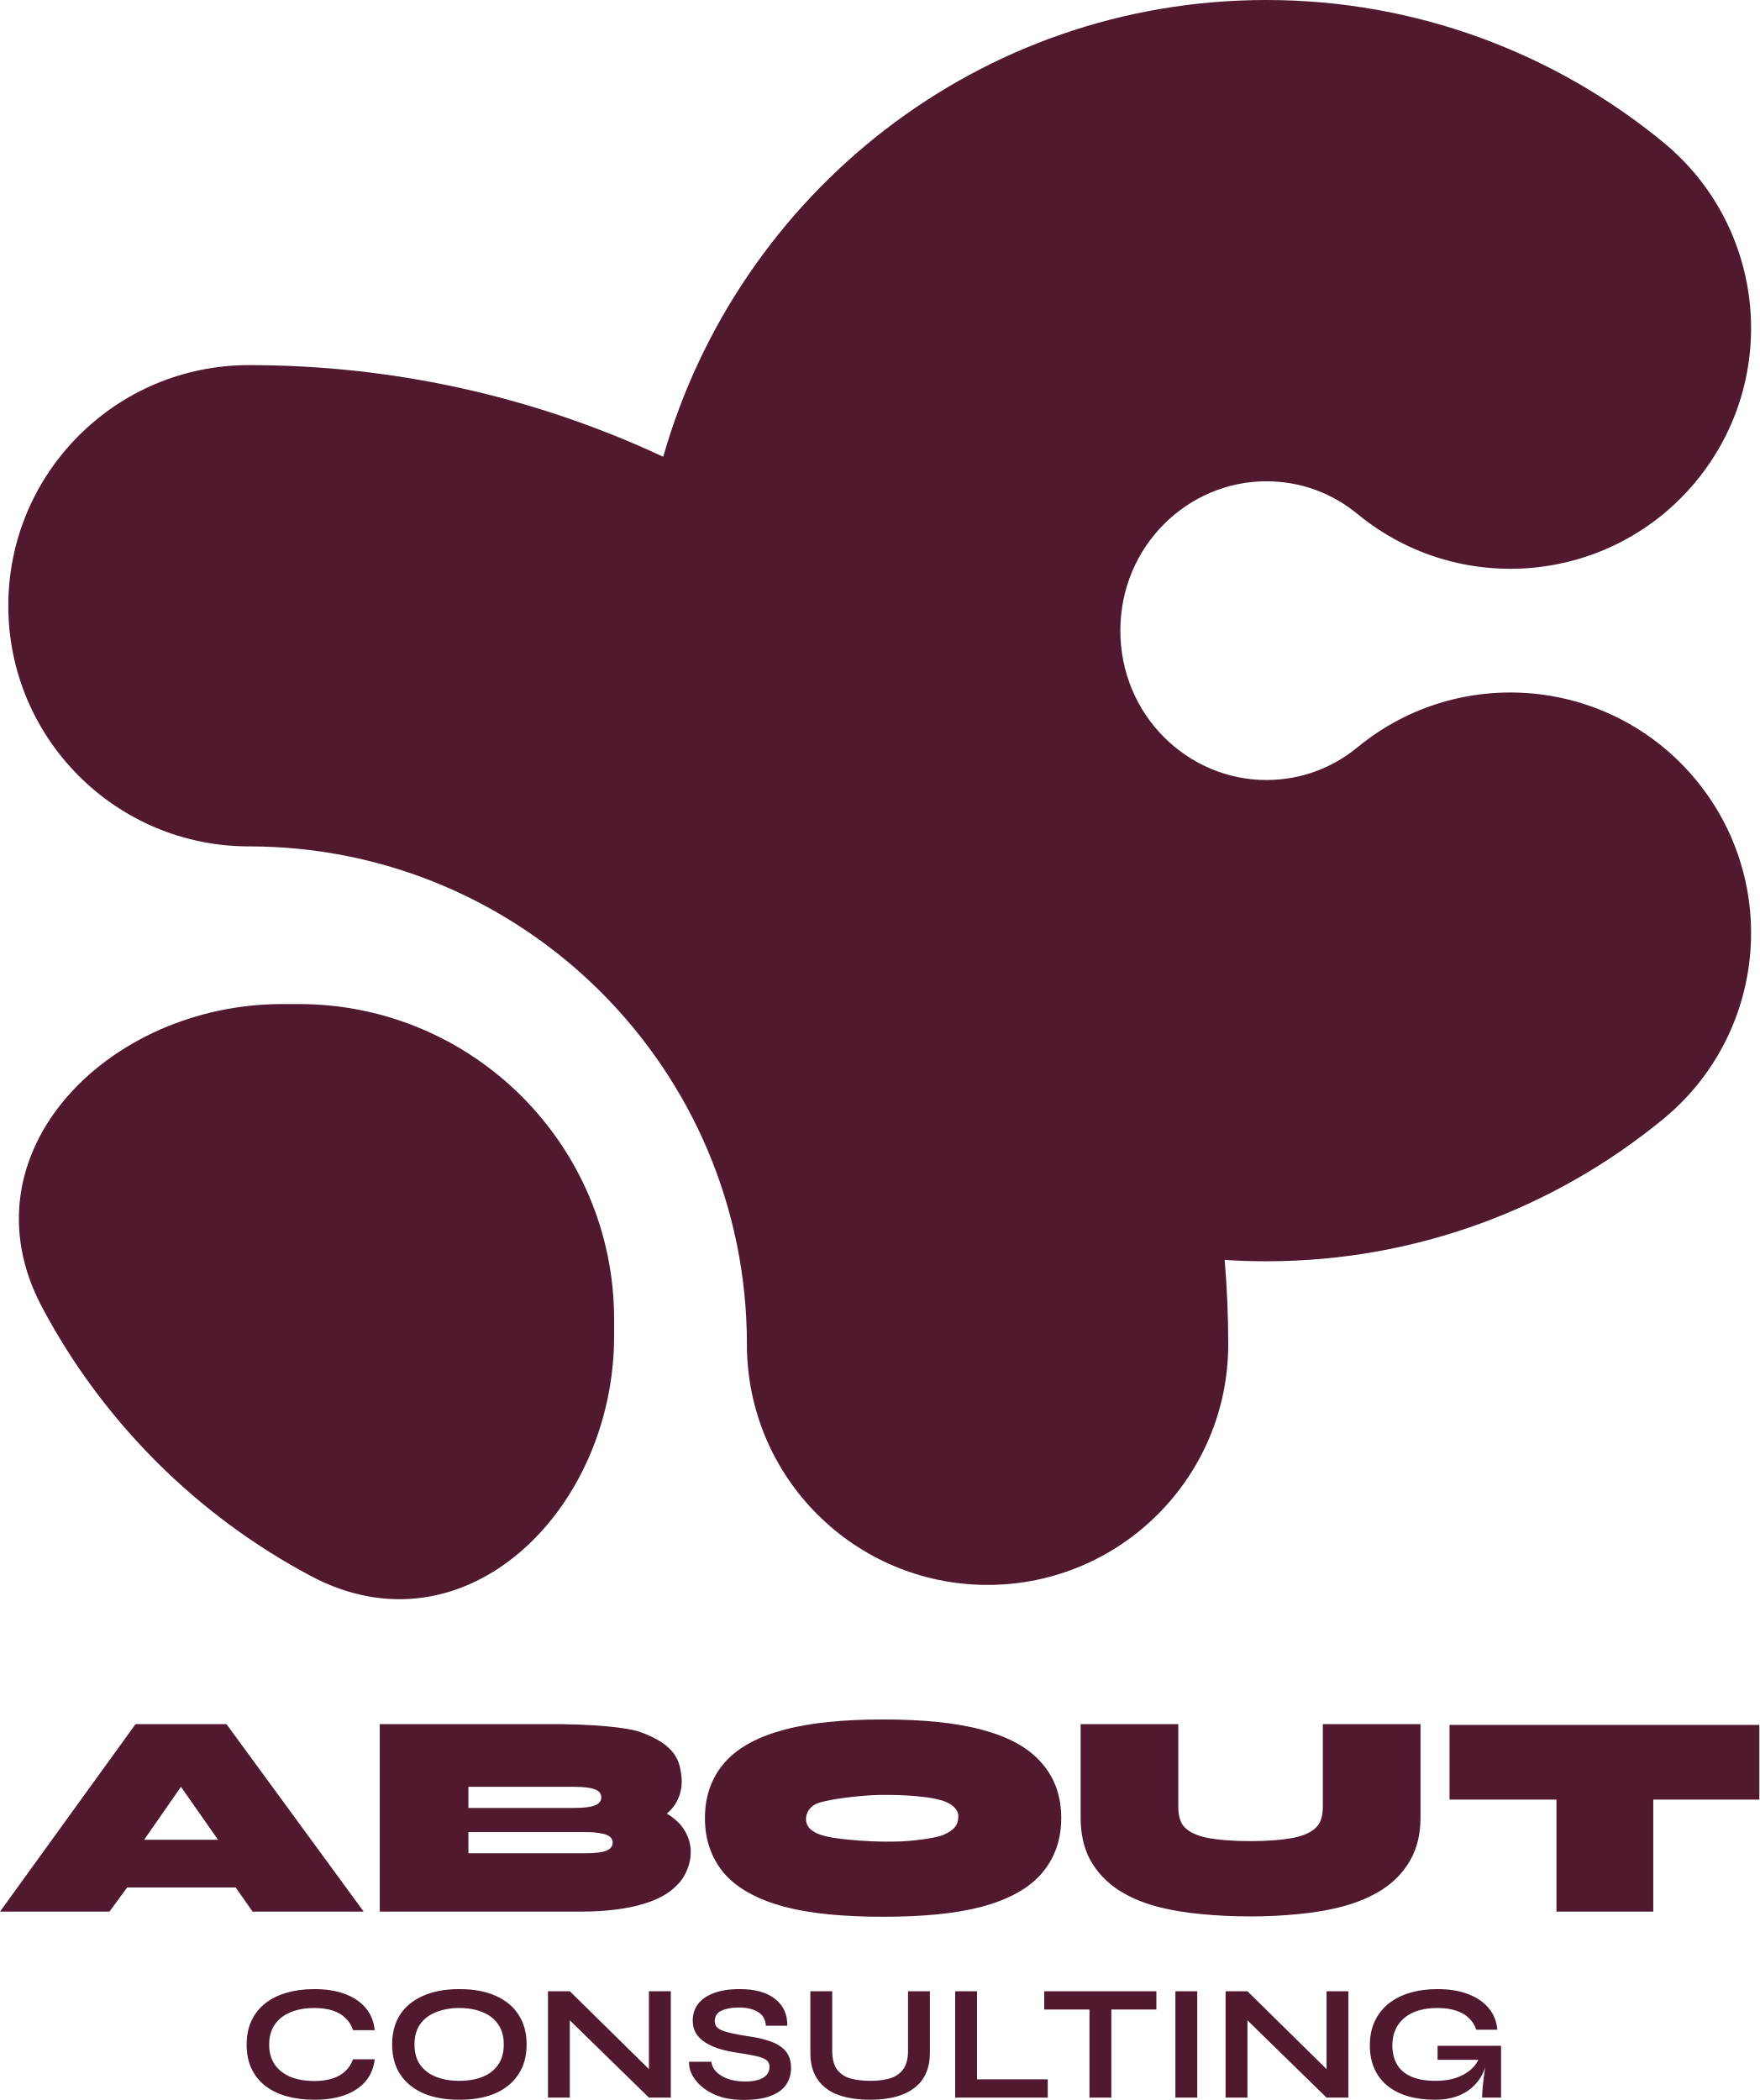
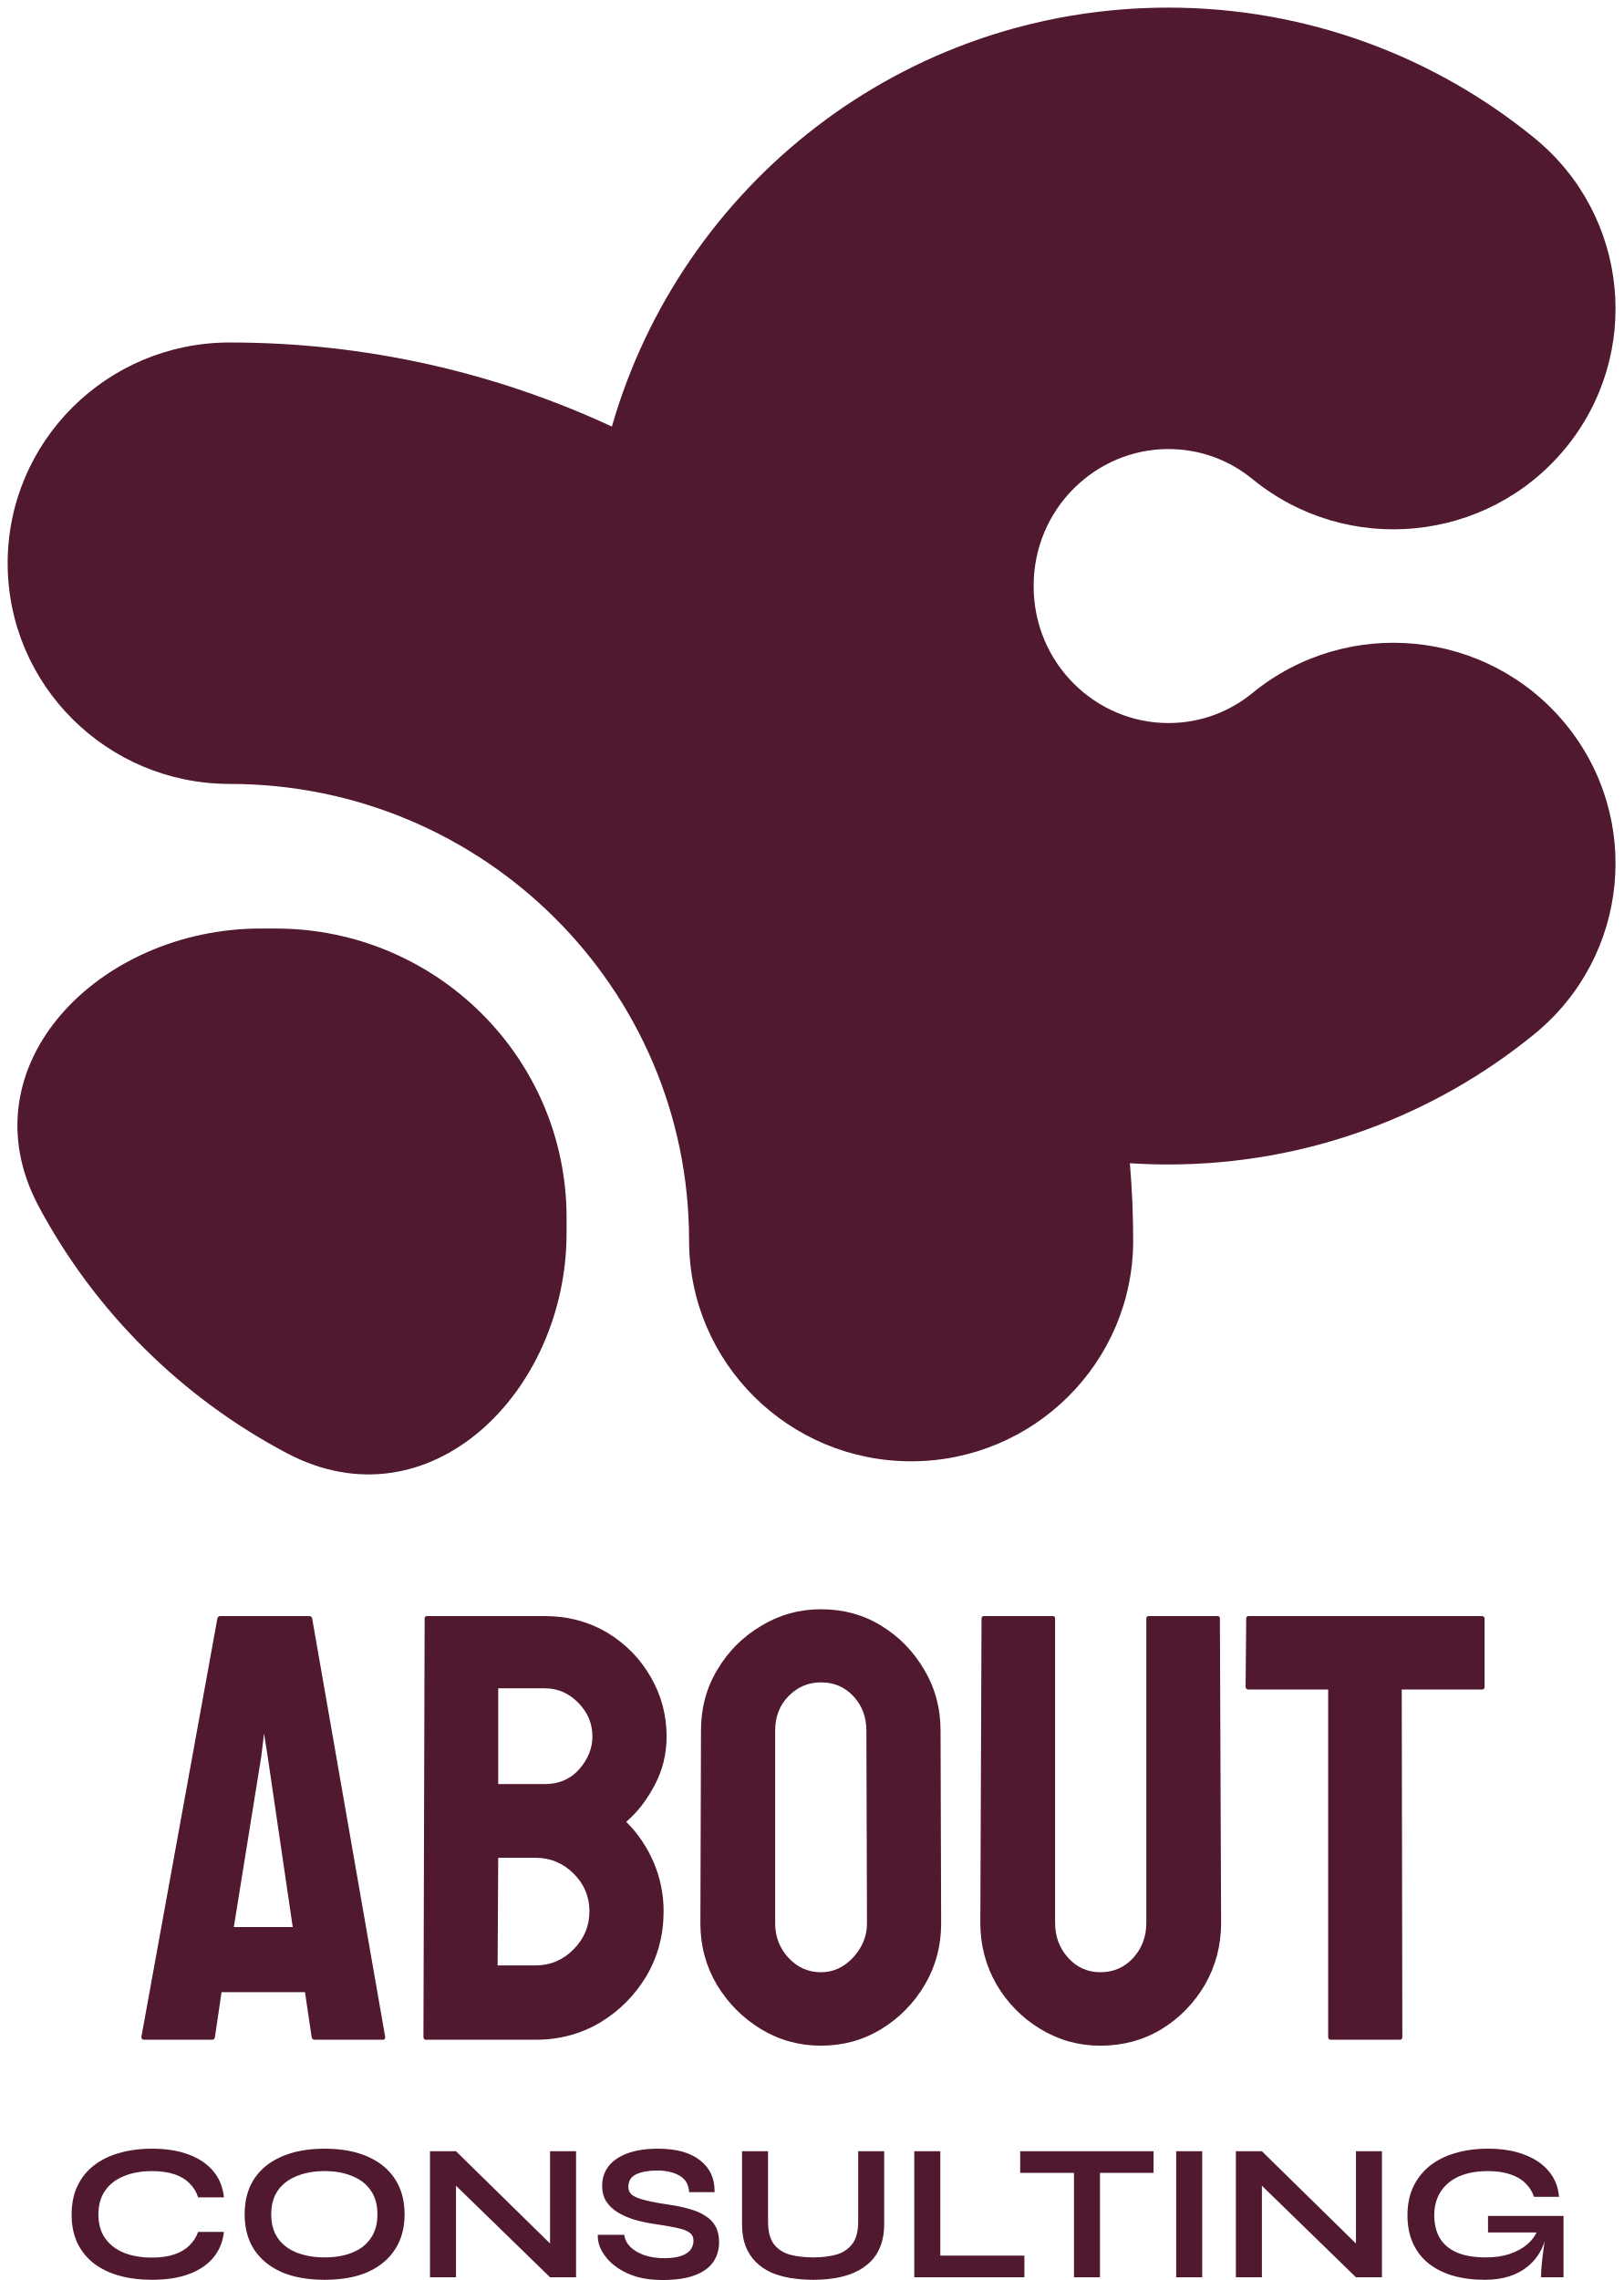
- <svg xmlns="http://www.w3.org/2000/svg" width="160" height="191" viewBox="0 0 160 191" fill="none">
-   <path fill-rule="evenodd" clip-rule="evenodd" d="M80.309 174.334C76.685 174.334 73.676 174.043 71.331 173.424L71.322 173.422C68.993 172.791 67.121 171.824 65.887 170.422L65.875 170.408C64.673 169.001 64.108 167.292 64.108 165.362C64.108 163.432 64.673 161.726 65.88 160.332L65.882 160.33C67.117 158.908 68.993 157.94 71.327 157.323C73.675 156.687 76.686 156.39 80.309 156.39C83.933 156.39 86.943 156.687 89.291 157.323C91.625 157.939 93.499 158.91 94.72 160.338L94.734 160.352C95.961 161.746 96.511 163.427 96.511 165.362C96.511 167.293 95.936 169.003 94.719 170.408C93.5 171.816 91.626 172.791 89.297 173.422L89.288 173.424C86.943 174.043 83.934 174.334 80.309 174.334ZM86.312 164.031C85.21 163.352 81.82 163.229 80.263 163.253H79.957C77.66 163.324 75.516 163.678 74.751 163.89C73.526 164.173 73.296 165.022 73.296 165.447C73.296 166.69 74.929 167.003 75.746 167.145C77.288 167.375 78.884 167.48 80.263 167.499C80.582 167.503 80.89 167.503 81.182 167.498C83.081 167.498 85.368 167.121 85.853 166.862C86.772 166.437 87.154 166.013 87.154 165.163C87.154 164.597 86.593 164.173 86.312 164.031ZM0 173.867H9.954L11.561 171.673H21.438L22.97 173.867H33.076L20.596 156.814H12.327L0 173.867ZM16.456 162.515L13.109 167.332H19.831L16.456 162.515ZM34.536 156.814V173.867H52.835C55.183 173.867 59.496 173.584 61.487 171.532C62.482 170.683 63.707 168.135 61.869 165.942C61.716 165.777 61.318 165.347 60.644 164.951C61.206 164.503 62.238 163.324 61.946 161.343L61.945 161.337C61.792 160.299 61.557 158.706 58.194 157.522C57.658 157.333 55.821 156.885 50.997 156.814H34.536ZM42.597 164.437H52.205C53.08 164.437 53.707 164.361 54.087 164.209C54.483 164.056 54.681 163.812 54.681 163.476C54.681 163.125 54.483 162.881 54.087 162.744C53.707 162.591 53.08 162.515 52.205 162.515H42.597V164.437ZM53.245 168.557H42.597V166.634H53.245C53.823 166.634 54.293 166.672 54.657 166.749C55.02 166.81 55.284 166.909 55.449 167.046C55.631 167.184 55.721 167.367 55.721 167.595C55.721 167.931 55.523 168.175 55.127 168.328C54.747 168.48 54.12 168.557 53.245 168.557ZM131.824 156.885H160V163.678H150.353V173.867H141.548V163.678H131.824V156.885ZM121.679 156.814H120.301V158.088V164.314C120.301 165.321 120.03 165.879 119.701 166.198L119.695 166.204L119.689 166.21C119.296 166.602 118.667 166.94 117.674 167.143C116.598 167.347 115.291 167.456 113.741 167.456C112.143 167.456 110.815 167.347 109.743 167.145C108.767 166.943 108.141 166.606 107.744 166.21C107.423 165.891 107.156 165.328 107.156 164.314V158.088V156.814H105.778H99.653H98.275V158.088V165.333C98.275 166.763 98.547 168.063 99.155 169.186L99.161 169.198L99.168 169.209C99.773 170.274 100.609 171.164 101.664 171.868L101.67 171.872L101.677 171.877C102.699 172.541 103.869 173.043 105.172 173.394L105.174 173.394L105.176 173.395C106.457 173.736 107.828 173.967 109.286 174.095C110.725 174.235 112.21 174.305 113.741 174.305C115.19 174.305 116.617 174.235 118.02 174.095C119.465 173.967 120.829 173.736 122.109 173.395C123.424 173.046 124.614 172.547 125.663 171.889L125.67 171.885L125.676 171.88C126.767 171.179 127.627 170.286 128.239 169.211C128.89 168.081 129.182 166.772 129.182 165.333V158.088V156.814H127.804H121.679Z" fill="#50192F" />
-   <path d="M34.079 187.298C33.989 188.076 33.715 188.739 33.256 189.287C32.798 189.835 32.175 190.254 31.387 190.543C30.6 190.832 29.663 190.977 28.576 190.977C27.669 190.977 26.836 190.872 26.079 190.663C25.331 190.453 24.683 190.139 24.135 189.721C23.596 189.302 23.178 188.783 22.879 188.165C22.58 187.537 22.43 186.805 22.43 185.967C22.43 185.13 22.58 184.397 22.879 183.769C23.178 183.141 23.596 182.618 24.135 182.199C24.683 181.77 25.331 181.451 26.079 181.242C26.836 181.023 27.669 180.913 28.576 180.913C29.663 180.913 30.6 181.063 31.387 181.362C32.185 181.661 32.813 182.089 33.271 182.648C33.73 183.196 33.999 183.864 34.079 184.651H32.105C31.975 184.233 31.756 183.874 31.447 183.575C31.148 183.266 30.759 183.031 30.281 182.872C29.802 182.712 29.234 182.633 28.576 182.633C27.759 182.633 27.041 182.762 26.423 183.021C25.805 183.271 25.326 183.645 24.987 184.143C24.648 184.631 24.479 185.24 24.479 185.967C24.479 186.685 24.648 187.288 24.987 187.777C25.326 188.265 25.805 188.639 26.423 188.898C27.041 189.147 27.759 189.272 28.576 189.272C29.234 189.272 29.797 189.192 30.266 189.033C30.744 188.873 31.133 188.644 31.432 188.345C31.741 188.046 31.965 187.697 32.105 187.298H34.079ZM41.776 190.977C40.49 190.977 39.389 190.777 38.472 190.379C37.564 189.97 36.867 189.392 36.378 188.644C35.9 187.896 35.66 186.999 35.66 185.952C35.66 184.896 35.9 183.993 36.378 183.246C36.867 182.498 37.564 181.925 38.472 181.526C39.389 181.117 40.49 180.913 41.776 180.913C43.072 180.913 44.174 181.117 45.081 181.526C45.988 181.925 46.681 182.498 47.159 183.246C47.648 183.993 47.892 184.896 47.892 185.952C47.892 186.999 47.648 187.896 47.159 188.644C46.681 189.392 45.988 189.97 45.081 190.379C44.174 190.777 43.072 190.977 41.776 190.977ZM41.776 189.257C42.574 189.257 43.272 189.137 43.87 188.898C44.478 188.659 44.951 188.295 45.29 187.807C45.639 187.318 45.814 186.7 45.814 185.952C45.814 185.205 45.639 184.587 45.29 184.098C44.951 183.61 44.478 183.246 43.87 183.007C43.272 182.757 42.574 182.633 41.776 182.633C40.989 182.633 40.286 182.757 39.668 183.007C39.05 183.246 38.566 183.61 38.217 184.098C37.868 184.587 37.694 185.205 37.694 185.952C37.694 186.7 37.868 187.318 38.217 187.807C38.566 188.295 39.05 188.659 39.668 188.898C40.286 189.137 40.989 189.257 41.776 189.257ZM59.643 188.808L59.015 189.063V181.107H61.004V190.782H59.015L51.194 183.141L51.822 182.887V190.782H49.834V181.107H51.822L59.643 188.808ZM62.669 187.522H64.688C64.727 187.861 64.882 188.17 65.151 188.45C65.43 188.719 65.794 188.933 66.243 189.093C66.691 189.242 67.195 189.317 67.753 189.317C68.261 189.317 68.68 189.262 69.009 189.152C69.338 189.043 69.582 188.888 69.742 188.689C69.901 188.489 69.981 188.25 69.981 187.971C69.981 187.702 69.881 187.498 69.682 187.358C69.483 187.208 69.168 187.089 68.74 186.999C68.311 186.899 67.748 186.8 67.05 186.7C66.502 186.62 65.984 186.511 65.495 186.371C65.007 186.221 64.573 186.032 64.194 185.803C63.825 185.574 63.531 185.294 63.312 184.965C63.102 184.626 62.998 184.228 62.998 183.769C62.998 183.201 63.157 182.702 63.476 182.274C63.805 181.845 64.289 181.511 64.927 181.272C65.565 181.033 66.347 180.913 67.274 180.913C68.67 180.913 69.742 181.212 70.489 181.81C71.247 182.398 71.616 183.211 71.596 184.248H69.652C69.612 183.66 69.363 183.236 68.904 182.977C68.456 182.717 67.888 182.588 67.2 182.588C66.562 182.588 66.033 182.683 65.615 182.872C65.206 183.061 65.001 183.385 65.001 183.844C65.001 184.023 65.052 184.183 65.151 184.322C65.251 184.452 65.42 184.567 65.659 184.666C65.899 184.766 66.223 184.861 66.631 184.95C67.04 185.04 67.549 185.13 68.157 185.22C68.725 185.299 69.238 185.409 69.697 185.549C70.165 185.678 70.564 185.853 70.893 186.072C71.232 186.281 71.491 186.55 71.671 186.879C71.85 187.208 71.94 187.612 71.94 188.091C71.94 188.679 71.785 189.192 71.476 189.631C71.177 190.06 70.709 190.393 70.071 190.633C69.443 190.872 68.625 190.992 67.618 190.992C66.901 190.992 66.268 190.917 65.719 190.767C65.171 190.608 64.698 190.398 64.299 190.139C63.9 189.88 63.576 189.596 63.327 189.287C63.078 188.978 62.898 188.669 62.788 188.36C62.689 188.051 62.649 187.772 62.669 187.522ZM82.577 186.506V181.107H84.566V186.715C84.566 187.353 84.471 187.911 84.281 188.39C84.102 188.868 83.843 189.272 83.504 189.601C83.165 189.93 82.766 190.199 82.308 190.408C81.859 190.608 81.365 190.752 80.827 190.842C80.299 190.932 79.74 190.977 79.152 190.977C78.544 190.977 77.966 190.932 77.418 190.842C76.87 190.752 76.366 190.608 75.907 190.408C75.459 190.199 75.07 189.93 74.741 189.601C74.412 189.272 74.153 188.868 73.964 188.39C73.784 187.911 73.695 187.353 73.695 186.715V181.107H75.683V186.506C75.683 187.263 75.833 187.841 76.132 188.24C76.431 188.629 76.84 188.898 77.358 189.048C77.886 189.187 78.484 189.257 79.152 189.257C79.8 189.257 80.379 189.187 80.887 189.048C81.405 188.898 81.814 188.629 82.113 188.24C82.422 187.841 82.577 187.263 82.577 186.506ZM88.855 181.107V189.122H95.285V190.782H86.866V181.107H88.855ZM94.965 181.107H105.163V182.767H94.965V181.107ZM99.078 182.558H101.066V190.782H99.078V182.558ZM106.893 181.107H108.882V190.782H106.893V181.107ZM121.267 188.808L120.639 189.063V181.107H122.627V190.782H120.639L112.818 183.141L113.446 182.887V190.782H111.457V181.107H113.446L121.267 188.808ZM130.498 190.977C129.601 190.977 128.789 190.872 128.061 190.663C127.343 190.453 126.72 190.139 126.192 189.721C125.673 189.302 125.275 188.783 124.996 188.165C124.716 187.547 124.577 186.835 124.577 186.027C124.577 185.21 124.721 184.487 125.01 183.859C125.31 183.221 125.728 182.683 126.267 182.244C126.815 181.805 127.463 181.476 128.21 181.257C128.968 181.028 129.805 180.913 130.723 180.913C131.809 180.913 132.746 181.068 133.534 181.377C134.321 181.676 134.939 182.099 135.388 182.648C135.847 183.196 136.106 183.849 136.166 184.607H134.252C134.122 184.208 133.908 183.864 133.609 183.575C133.319 183.276 132.936 183.046 132.457 182.887C131.979 182.717 131.4 182.633 130.723 182.633C129.855 182.633 129.113 182.772 128.495 183.051C127.886 183.331 127.423 183.724 127.104 184.233C126.785 184.741 126.625 185.339 126.625 186.027C126.625 186.695 126.765 187.273 127.044 187.762C127.323 188.24 127.752 188.609 128.33 188.868C128.918 189.127 129.666 189.257 130.573 189.257C131.271 189.257 131.884 189.167 132.412 188.988C132.951 188.798 133.399 188.549 133.758 188.24C134.117 187.921 134.371 187.567 134.521 187.179L135.298 186.894C135.169 188.18 134.68 189.182 133.833 189.9C132.996 190.618 131.884 190.977 130.498 190.977ZM134.79 190.782C134.79 190.473 134.81 190.119 134.85 189.721C134.89 189.312 134.939 188.903 134.999 188.494C135.059 188.076 135.114 187.692 135.164 187.343H130.738V186.072H136.51V190.782H134.79Z" fill="#50192F" />
-   <path fill-rule="evenodd" clip-rule="evenodd" d="M101.887 57.358C101.887 49.675 108.011 43.774 115.162 43.774C118.308 43.774 121.164 44.866 123.46 46.754C132.798 54.429 146.59 53.082 154.266 43.745C161.943 34.407 160.595 20.614 151.258 12.939C141.447 4.874 128.851 0 115.162 0C88.985 0 67.125 17.649 60.314 41.545C48.872 36.196 36.106 33.208 22.642 33.208C10.554 33.208 0.755 43.007 0.755 55.094C0.755 67.182 10.554 76.981 22.642 76.981C47.651 76.981 67.925 97.255 67.925 122.264C67.925 134.352 77.724 144.151 89.811 144.151C101.899 144.151 111.698 134.352 111.698 122.264C111.698 119.68 111.588 117.121 111.373 114.593C112.625 114.675 113.888 114.717 115.162 114.717C128.851 114.717 141.447 109.843 151.258 101.778C160.595 94.102 161.943 80.31 154.266 70.972C146.59 61.635 132.798 60.288 123.46 67.963C121.164 69.851 118.308 70.943 115.162 70.943C108.011 70.943 101.887 65.042 101.887 57.358ZM3.819 118.883C9.34 129.283 17.887 137.83 28.287 143.351C42.277 150.777 55.849 137.349 55.849 121.509V120C55.849 104.161 43.009 91.321 27.17 91.321H25.66C9.821 91.321 -3.607 104.893 3.819 118.883Z" fill="#50192F" />
+ <svg xmlns="http://www.w3.org/2000/svg" width="136" height="191" viewBox="0 0 136 191" fill="none">
+   <path d="M11.848 170.624L18.213 135.581C18.246 135.448 18.33 135.382 18.463 135.382H25.906C26.039 135.382 26.123 135.448 26.156 135.581L32.271 170.624C32.288 170.79 32.221 170.873 32.07 170.873H26.382C26.215 170.873 26.123 170.79 26.106 170.624L25.555 166.888H18.563L18.012 170.624C17.995 170.79 17.912 170.873 17.762 170.873H12.048C11.915 170.873 11.848 170.79 11.848 170.624ZM21.896 147.112L19.591 161.434H24.527L22.423 147.112L22.122 145.22L21.896 147.112ZM44.875 170.873H35.679C35.545 170.873 35.478 170.79 35.478 170.624L35.578 135.581C35.578 135.448 35.645 135.382 35.779 135.382H45.652C47.573 135.382 49.319 135.848 50.89 136.777C52.426 137.707 53.638 138.944 54.523 140.488C55.408 142.016 55.851 143.676 55.851 145.469C55.851 146.93 55.517 148.292 54.849 149.553C54.181 150.815 53.387 151.837 52.468 152.617C53.454 153.597 54.222 154.734 54.774 156.028C55.325 157.324 55.601 158.686 55.601 160.113C55.601 162.089 55.124 163.891 54.172 165.518C53.203 167.145 51.909 168.448 50.288 169.428C48.668 170.391 46.863 170.873 44.875 170.873ZM45.652 141.434H41.743V149.454H45.652C46.838 149.454 47.799 149.039 48.534 148.209C49.269 147.361 49.637 146.448 49.637 145.469C49.637 144.39 49.244 143.451 48.459 142.654C47.674 141.841 46.738 141.434 45.652 141.434ZM44.875 155.631H41.743L41.693 164.646H44.875C46.112 164.646 47.172 164.198 48.058 163.301C48.943 162.404 49.386 161.342 49.386 160.113C49.386 158.885 48.943 157.83 48.058 156.95C47.172 156.07 46.112 155.631 44.875 155.631ZM68.782 171.371C66.961 171.371 65.282 170.906 63.745 169.976C62.224 169.047 60.997 167.81 60.061 166.265C59.142 164.705 58.683 162.995 58.683 161.134L58.733 144.971C58.733 143.078 59.192 141.375 60.111 139.866C61.013 138.338 62.233 137.118 63.77 136.203C65.307 135.274 66.977 134.81 68.782 134.81C70.653 134.81 72.332 135.266 73.819 136.179C75.322 137.092 76.525 138.321 77.427 139.866C78.346 141.393 78.805 143.094 78.805 144.971L78.855 161.134C78.855 162.995 78.404 164.696 77.502 166.24C76.583 167.801 75.364 169.047 73.844 169.976C72.323 170.906 70.636 171.371 68.782 171.371ZM68.782 165.218C69.817 165.218 70.719 164.804 71.488 163.974C72.257 163.127 72.641 162.181 72.641 161.134L72.591 144.971C72.591 143.842 72.231 142.886 71.513 142.106C70.795 141.326 69.884 140.935 68.782 140.935C67.729 140.935 66.827 141.318 66.075 142.082C65.323 142.846 64.948 143.808 64.948 144.971V161.134C64.948 162.247 65.323 163.21 66.075 164.024C66.827 164.821 67.729 165.218 68.782 165.218ZM92.187 171.371C90.382 171.371 88.712 170.906 87.175 169.976C85.638 169.047 84.41 167.801 83.491 166.24C82.589 164.663 82.138 162.945 82.138 161.084L82.238 135.581C82.238 135.448 82.305 135.382 82.439 135.382H88.202C88.336 135.382 88.403 135.448 88.403 135.581V161.084C88.403 162.231 88.77 163.21 89.505 164.024C90.24 164.821 91.134 165.218 92.187 165.218C93.289 165.218 94.208 164.821 94.943 164.024C95.678 163.21 96.046 162.231 96.046 161.084V135.581C96.046 135.448 96.113 135.382 96.246 135.382H102.01C102.143 135.382 102.21 135.448 102.21 135.581L102.311 161.084C102.311 162.961 101.859 164.688 100.957 166.265C100.039 167.826 98.819 169.071 97.299 170C95.778 170.915 94.075 171.371 92.187 171.371ZM117.296 170.873H111.507C111.357 170.873 111.282 170.79 111.282 170.624V141.534H104.616C104.449 141.534 104.365 141.451 104.365 141.285L104.415 135.581C104.415 135.448 104.482 135.382 104.616 135.382H124.112C124.296 135.382 124.387 135.448 124.387 135.581V141.285C124.387 141.451 124.321 141.534 124.187 141.534H117.446L117.496 170.624C117.496 170.79 117.429 170.873 117.296 170.873Z" fill="#50192F" />
+   <path fill-rule="evenodd" clip-rule="evenodd" d="M86.604 49.094C86.604 42.603 91.809 37.618 97.888 37.618C100.561 37.618 102.99 38.541 104.941 40.135C112.878 46.62 124.602 45.482 131.126 37.593C137.651 29.704 136.506 18.053 128.569 11.568C120.23 4.755 109.523 0.638 97.888 0.638C75.637 0.638 57.056 15.548 51.267 35.734C41.541 31.216 30.69 28.691 19.245 28.691C8.971 28.691 0.642 36.97 0.642 47.181C0.642 57.393 8.971 65.671 19.245 65.671C40.503 65.671 57.736 82.799 57.736 103.926C57.736 114.138 66.065 122.416 76.34 122.416C86.614 122.416 94.944 114.138 94.944 103.926C94.944 101.743 94.85 99.582 94.667 97.446C95.731 97.515 96.805 97.55 97.888 97.55C109.523 97.55 120.23 93.433 128.569 86.62C136.506 80.135 137.651 68.484 131.126 60.595C124.602 52.706 112.878 51.569 104.941 58.053C102.99 59.647 100.561 60.571 97.888 60.571C91.809 60.571 86.604 55.585 86.604 49.094ZM3.246 101.07C7.939 109.856 15.204 117.076 24.044 121.74C35.935 128.014 47.472 116.67 47.472 103.289V102.014C47.472 88.633 36.558 77.785 23.094 77.785H21.811C8.348 77.785 -3.066 89.251 3.246 101.07Z" fill="#50192F" />
+   <path d="M18.764 186.969C18.665 187.818 18.365 188.541 17.863 189.139C17.36 189.738 16.677 190.195 15.814 190.51C14.951 190.825 13.925 190.984 12.734 190.984C11.74 190.984 10.828 190.869 9.998 190.641C9.179 190.412 8.469 190.07 7.868 189.613C7.278 189.156 6.819 188.589 6.492 187.915C6.164 187.23 6 186.43 6 185.516C6 184.602 6.164 183.803 6.492 183.117C6.819 182.432 7.278 181.861 7.868 181.404C8.469 180.935 9.179 180.588 9.998 180.359C10.828 180.119 11.74 180 12.734 180C13.925 180 14.951 180.163 15.814 180.49C16.688 180.816 17.376 181.284 17.879 181.893C18.381 182.492 18.676 183.22 18.764 184.08H16.601C16.459 183.623 16.219 183.231 15.88 182.905C15.552 182.567 15.126 182.313 14.602 182.138C14.078 181.963 13.455 181.877 12.734 181.877C11.838 181.877 11.052 182.019 10.375 182.301C9.698 182.574 9.173 182.982 8.802 183.525C8.43 184.059 8.245 184.722 8.245 185.516C8.245 186.3 8.43 186.957 8.802 187.491C9.173 188.025 9.698 188.433 10.375 188.715C11.052 188.988 11.838 189.123 12.734 189.123C13.455 189.123 14.072 189.037 14.586 188.862C15.11 188.687 15.536 188.438 15.864 188.111C16.202 187.785 16.448 187.405 16.601 186.969H18.764ZM27.198 190.984C25.789 190.984 24.582 190.767 23.577 190.331C22.583 189.885 21.818 189.254 21.283 188.438C20.759 187.622 20.497 186.642 20.497 185.5C20.497 184.346 20.759 183.362 21.283 182.546C21.818 181.73 22.583 181.105 23.577 180.669C24.582 180.224 25.789 180 27.198 180C28.618 180 29.825 180.224 30.819 180.669C31.813 181.105 32.572 181.73 33.097 182.546C33.632 183.362 33.899 184.346 33.899 185.5C33.899 186.642 33.632 187.622 33.097 188.438C32.572 189.254 31.813 189.885 30.819 190.331C29.825 190.767 28.618 190.984 27.198 190.984ZM27.198 189.107C28.072 189.107 28.837 188.976 29.492 188.715C30.158 188.454 30.677 188.057 31.049 187.524C31.431 186.99 31.622 186.316 31.622 185.5C31.622 184.684 31.431 184.01 31.049 183.476C30.677 182.943 30.158 182.546 29.492 182.285C28.837 182.012 28.072 181.877 27.198 181.877C26.335 181.877 25.565 182.012 24.888 182.285C24.21 182.546 23.681 182.943 23.299 183.476C22.916 184.01 22.725 184.684 22.725 185.5C22.725 186.316 22.916 186.99 23.299 187.524C23.681 188.057 24.21 188.454 24.888 188.715C25.565 188.976 26.335 189.107 27.198 189.107ZM46.775 188.617L46.087 188.895V180.212H48.266V190.772H46.087L37.518 182.432L38.206 182.154V190.772H36.027V180.212H38.206L46.775 188.617ZM50.091 187.214H52.303C52.346 187.584 52.516 187.92 52.81 188.226C53.116 188.519 53.515 188.753 54.007 188.927C54.498 189.09 55.05 189.172 55.661 189.172C56.218 189.172 56.677 189.112 57.038 188.993C57.398 188.873 57.666 188.704 57.841 188.487C58.015 188.27 58.103 188.008 58.103 187.703C58.103 187.409 57.994 187.186 57.775 187.034C57.557 186.871 57.213 186.74 56.743 186.642C56.273 186.533 55.656 186.425 54.891 186.316C54.291 186.23 53.723 186.109 53.187 185.957C52.652 185.794 52.177 185.587 51.762 185.337C51.358 185.087 51.035 184.782 50.795 184.423C50.566 184.052 50.451 183.618 50.451 183.117C50.451 182.497 50.626 181.954 50.975 181.485C51.336 181.017 51.866 180.653 52.565 180.392C53.264 180.131 54.121 180 55.137 180C56.666 180 57.841 180.326 58.66 180.979C59.49 181.621 59.894 182.508 59.872 183.639H57.742C57.699 182.998 57.426 182.535 56.923 182.252C56.431 181.97 55.809 181.828 55.055 181.828C54.356 181.828 53.777 181.931 53.318 182.138C52.871 182.345 52.647 182.698 52.647 183.199C52.647 183.395 52.701 183.569 52.81 183.721C52.92 183.863 53.105 183.987 53.368 184.096C53.63 184.206 53.985 184.309 54.433 184.407C54.88 184.504 55.438 184.602 56.104 184.7C56.726 184.787 57.289 184.908 57.791 185.059C58.305 185.201 58.742 185.391 59.102 185.631C59.474 185.859 59.758 186.153 59.954 186.512C60.151 186.871 60.249 187.312 60.249 187.834C60.249 188.475 60.08 189.037 59.741 189.515C59.413 189.983 58.9 190.347 58.201 190.608C57.513 190.869 56.617 191 55.514 191C54.727 191 54.034 190.918 53.433 190.755C52.832 190.581 52.313 190.352 51.877 190.07C51.44 189.787 51.085 189.477 50.812 189.139C50.539 188.802 50.342 188.465 50.222 188.128C50.113 187.79 50.069 187.486 50.091 187.214ZM71.904 186.104V180.212H74.083V186.332C74.083 187.029 73.98 187.638 73.772 188.16C73.576 188.682 73.291 189.123 72.92 189.482C72.549 189.841 72.112 190.135 71.609 190.364C71.118 190.581 70.577 190.739 69.987 190.837C69.408 190.935 68.797 190.984 68.152 190.984C67.486 190.984 66.852 190.935 66.251 190.837C65.651 190.739 65.099 190.581 64.597 190.364C64.105 190.135 63.679 189.841 63.319 189.482C62.958 189.123 62.674 188.682 62.467 188.16C62.27 187.638 62.172 187.029 62.172 186.332V180.212H64.351V186.104C64.351 186.931 64.515 187.561 64.842 187.997C65.17 188.421 65.618 188.715 66.186 188.878C66.765 189.03 67.42 189.107 68.152 189.107C68.862 189.107 69.496 189.03 70.053 188.878C70.621 188.715 71.069 188.421 71.396 187.997C71.735 187.561 71.904 186.931 71.904 186.104ZM78.784 180.212V188.96H85.829V190.772H76.604V180.212H78.784ZM85.479 180.212H96.653V182.024H85.479V180.212ZM89.985 181.795H92.164V190.772H89.985V181.795ZM98.549 180.212H100.728V190.772H98.549V180.212ZM114.298 188.617L113.61 188.895V180.212H115.789V190.772H113.61L105.041 182.432L105.729 182.154V190.772H103.55V180.212H105.729L114.298 188.617ZM124.413 190.984C123.43 190.984 122.54 190.869 121.743 190.641C120.956 190.412 120.273 190.07 119.695 189.613C119.126 189.156 118.689 188.589 118.384 187.915C118.078 187.241 117.925 186.463 117.925 185.582C117.925 184.689 118.083 183.901 118.4 183.215C118.728 182.518 119.187 181.931 119.776 181.453C120.377 180.974 121.087 180.615 121.906 180.375C122.737 180.126 123.654 180 124.659 180C125.85 180 126.876 180.168 127.739 180.506C128.602 180.832 129.28 181.294 129.771 181.893C130.273 182.492 130.558 183.204 130.623 184.031H128.526C128.384 183.595 128.149 183.22 127.821 182.905C127.504 182.579 127.084 182.329 126.56 182.154C126.035 181.97 125.402 181.877 124.659 181.877C123.709 181.877 122.895 182.029 122.218 182.334C121.551 182.639 121.043 183.068 120.694 183.623C120.344 184.178 120.17 184.831 120.17 185.582C120.17 186.311 120.323 186.941 120.628 187.475C120.934 187.997 121.404 188.4 122.038 188.682C122.682 188.965 123.501 189.107 124.495 189.107C125.26 189.107 125.932 189.009 126.511 188.813C127.1 188.606 127.592 188.335 127.985 187.997C128.378 187.649 128.657 187.263 128.821 186.838L129.673 186.528C129.531 187.932 128.995 189.025 128.067 189.809C127.15 190.592 125.932 190.984 124.413 190.984ZM129.116 190.772C129.116 190.434 129.138 190.049 129.181 189.613C129.225 189.167 129.28 188.72 129.345 188.274C129.411 187.818 129.471 187.398 129.525 187.018H124.675V185.631H131V190.772H129.116Z" fill="#50192F" />
</svg>
